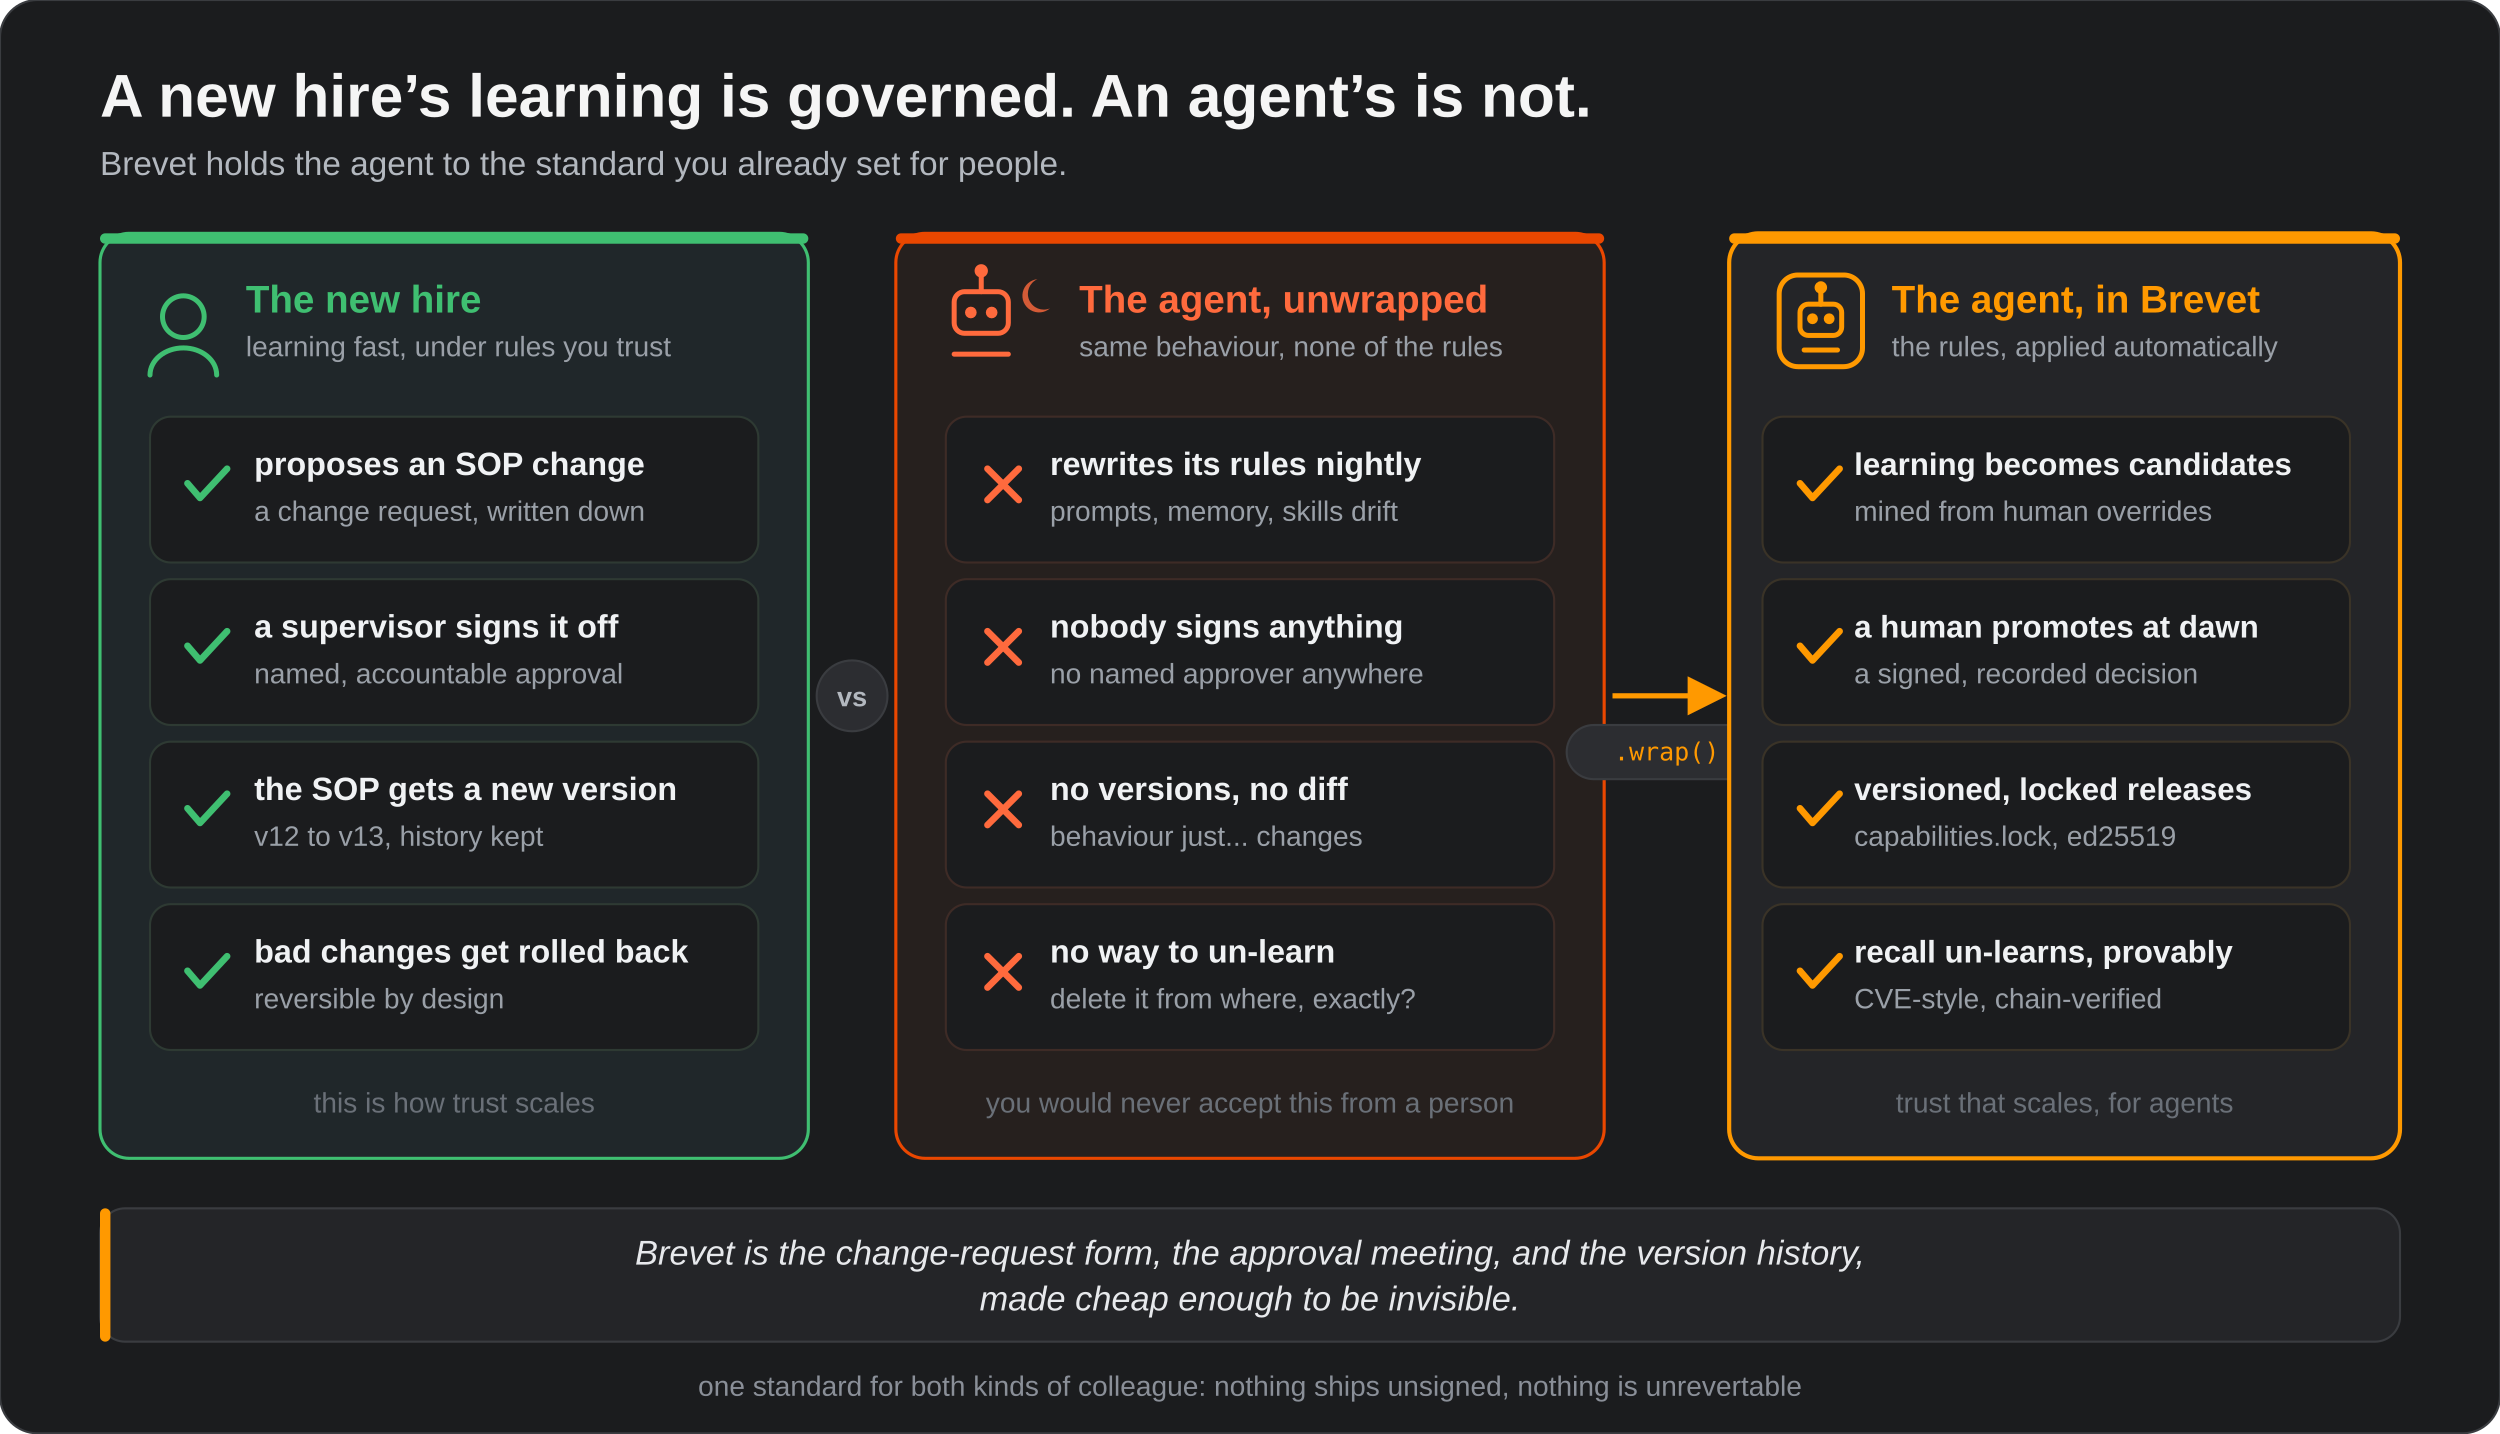
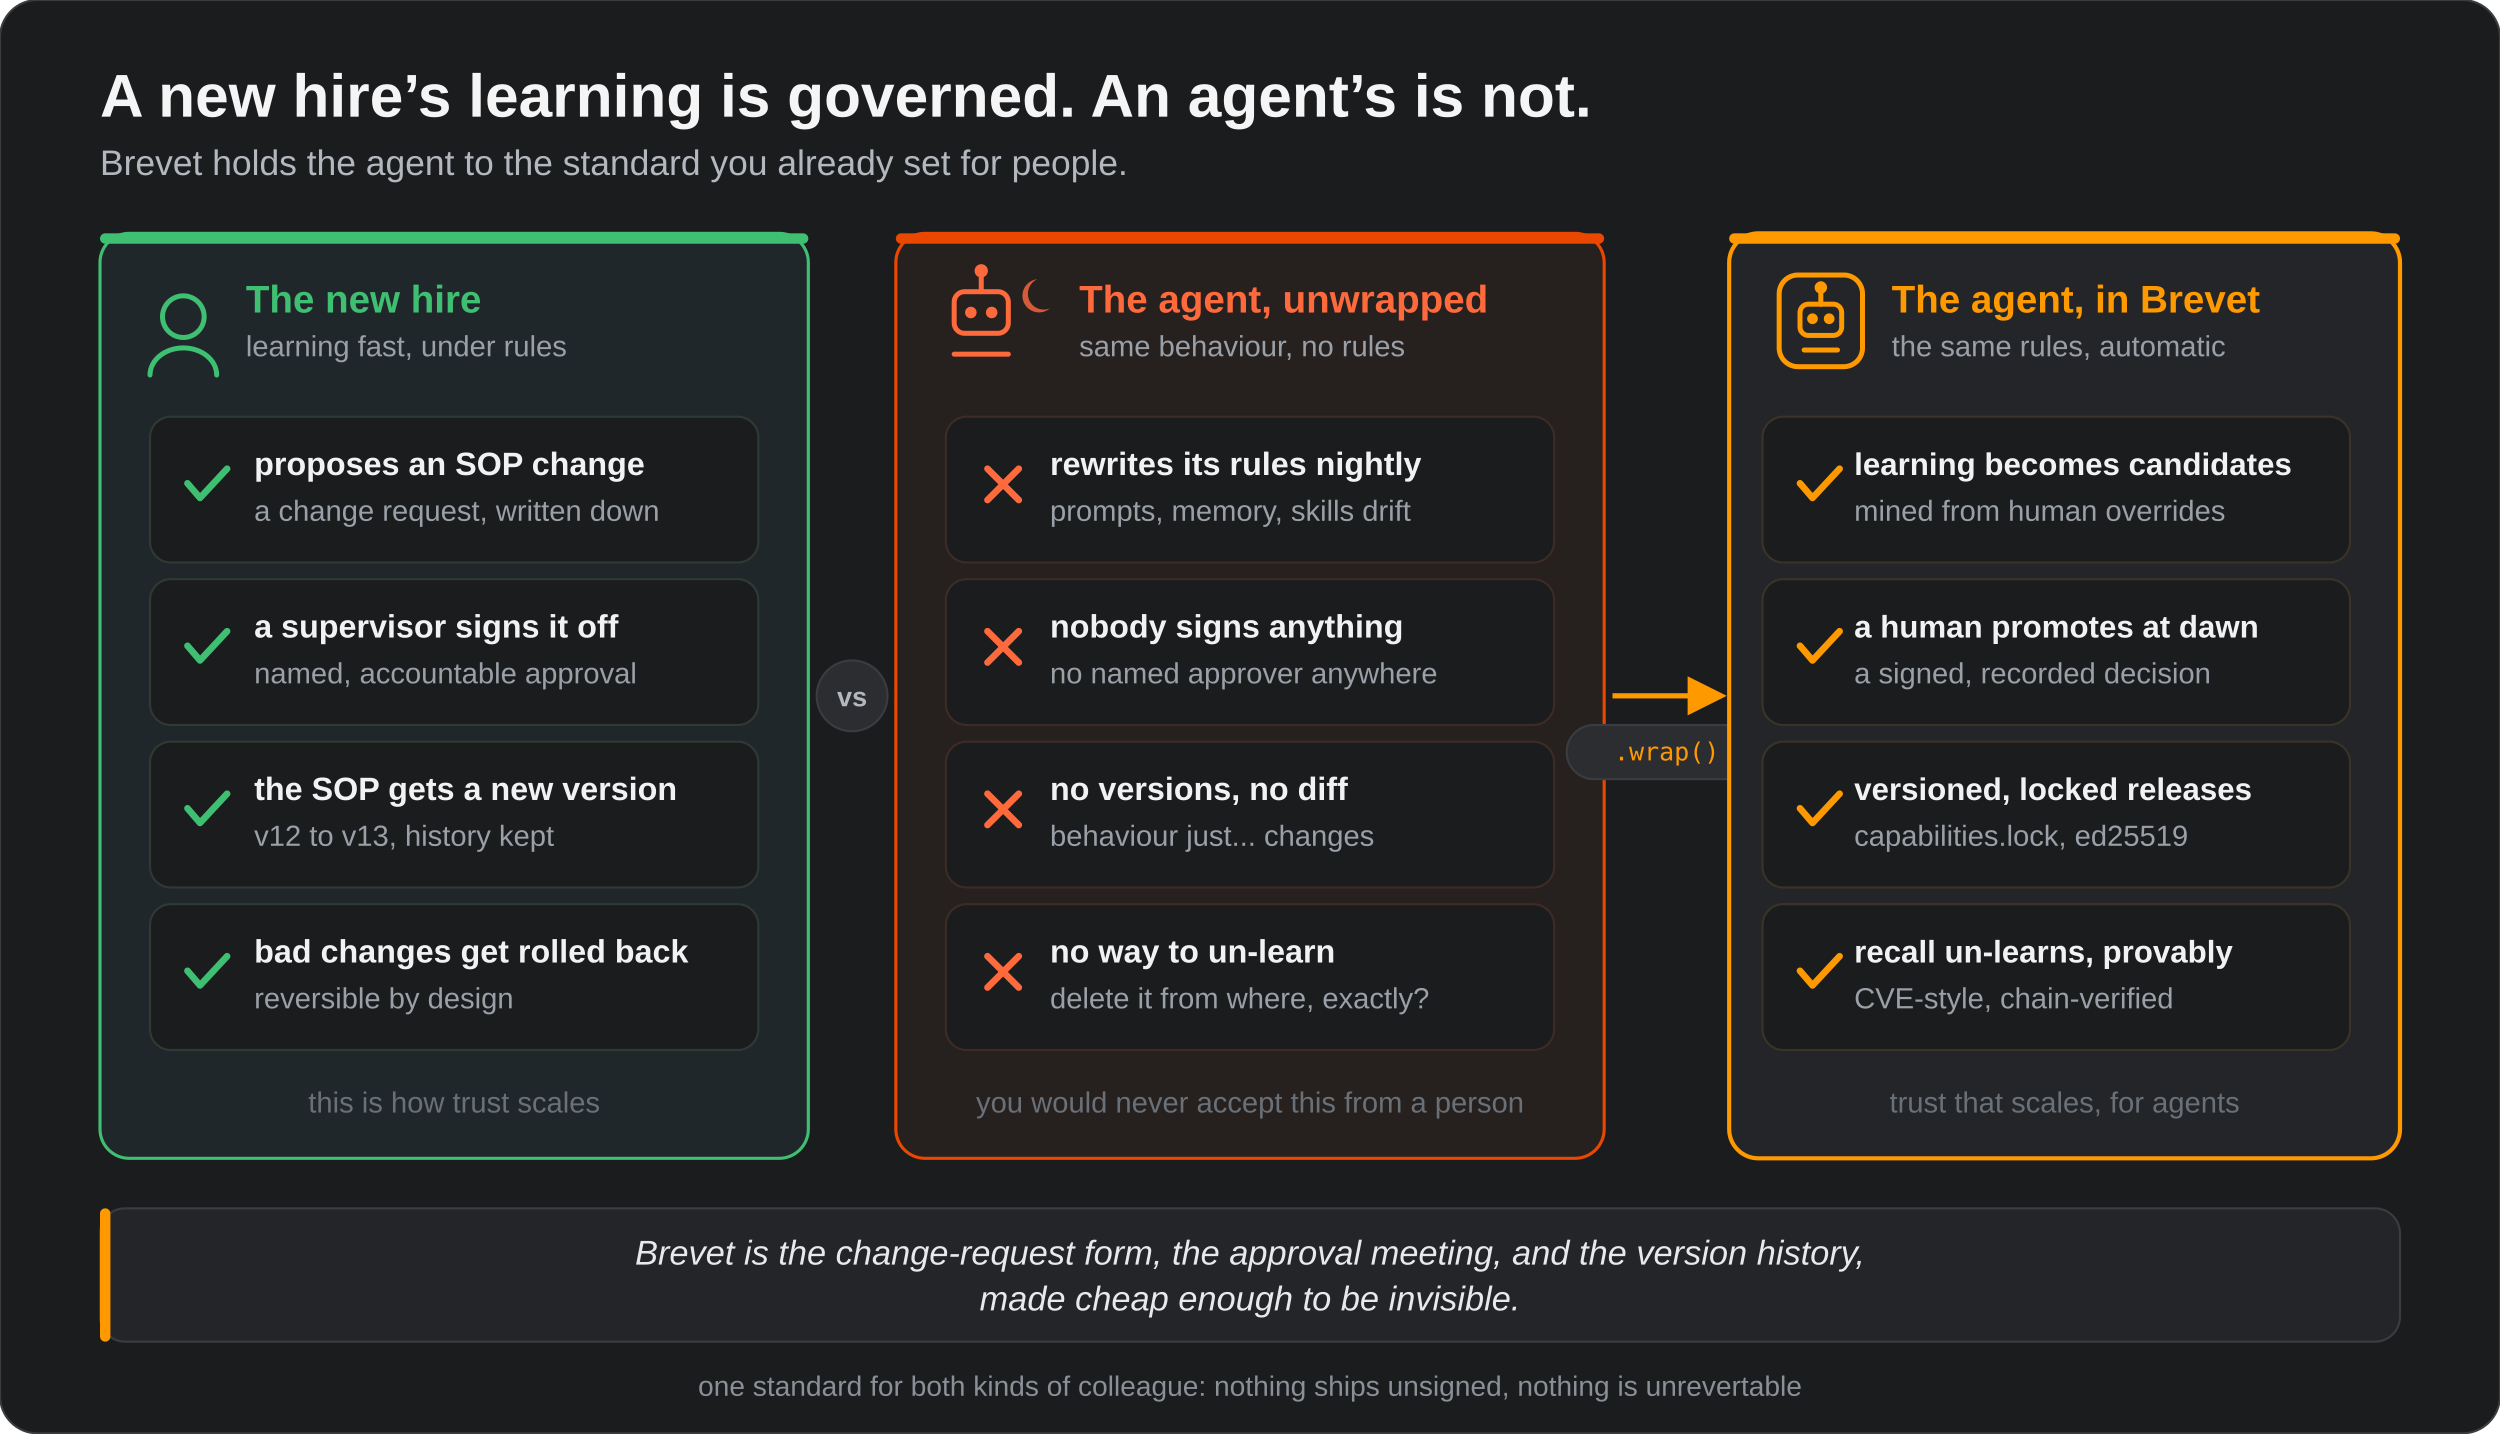
<svg xmlns="http://www.w3.org/2000/svg" viewBox="0 0 1200 688" font-family="'Helvetica Neue', Arial, Helvetica, sans-serif">
  <defs>
    <marker id="aa" viewBox="0 0 10 10" refX="8.5" refY="5" markerWidth="7.5" markerHeight="7.5" orient="auto-start-reverse">
      <path d="M 0 0 L 10 5 L 0 10 z" fill="#FF9900" />
    </marker>
  </defs>
  <rect x="0" y="0" width="1200" height="688" rx="18" fill="#1B1C1E" stroke="#3A3C40" />
  <text x="48" y="56" font-size="29" font-weight="bold" fill="#F5F5F5">A new hire’s learning is governed. An agent’s is not.</text>
-   <text x="48" y="84" font-size="16" fill="#B3B8BF">Brevet holds the agent to the standard you already set for people.</text>
+   <text x="48" y="84" font-size="17" fill="#B3B8BF">Brevet holds the agent to the standard you already set for people.</text>
  <rect x="48" y="112" width="340" height="444" rx="14" fill="#20272A" stroke="#3FBF71" stroke-width="1.5" />
  <rect x="48" y="112" width="340" height="5" rx="2.5" fill="#3FBF71" />
  <g stroke="#3FBF71" stroke-width="2.4" stroke-linecap="round" fill="none">
    <circle cx="88" cy="152" r="10" />
    <path d="M 72 180 a 16 13 0 0 1 32 0" />
  </g>
  <text x="118" y="150" font-size="18.5" font-weight="bold" fill="#3FBF71">The new hire</text>
-   <text x="118" y="171" font-size="13.5" fill="#9AA0A8">learning fast, under rules you trust</text>
+   <text x="118" y="171" font-size="14" fill="#9AA0A8">learning fast, under rules</text>
  <g>
    <rect x="72" y="200" width="292" height="70" rx="10" fill="#1B1C1E" stroke="#2E3A33" />
    <path d="M 90 232 l 6 7 l 13 -14" stroke="#3FBF71" stroke-width="3.2" fill="none" stroke-linecap="round" stroke-linejoin="round" />
    <text x="122" y="228" font-size="15.5" font-weight="bold" fill="#F0F2F4">proposes an SOP change</text>
-     <text x="122" y="250" font-size="13.5" fill="#9AA0A8">a change request, written down</text>
+     <text x="122" y="250" font-size="14" fill="#9AA0A8">a change request, written down</text>
    <rect x="72" y="278" width="292" height="70" rx="10" fill="#1B1C1E" stroke="#2E3A33" />
    <path d="M 90 310 l 6 7 l 13 -14" stroke="#3FBF71" stroke-width="3.2" fill="none" stroke-linecap="round" stroke-linejoin="round" />
    <text x="122" y="306" font-size="15.5" font-weight="bold" fill="#F0F2F4">a supervisor signs it off</text>
-     <text x="122" y="328" font-size="13.5" fill="#9AA0A8">named, accountable approval</text>
+     <text x="122" y="328" font-size="14" fill="#9AA0A8">named, accountable approval</text>
    <rect x="72" y="356" width="292" height="70" rx="10" fill="#1B1C1E" stroke="#2E3A33" />
    <path d="M 90 388 l 6 7 l 13 -14" stroke="#3FBF71" stroke-width="3.2" fill="none" stroke-linecap="round" stroke-linejoin="round" />
    <text x="122" y="384" font-size="15.5" font-weight="bold" fill="#F0F2F4">the SOP gets a new version</text>
-     <text x="122" y="406" font-size="13.5" fill="#9AA0A8">v12 to v13, history kept</text>
+     <text x="122" y="406" font-size="14" fill="#9AA0A8">v12 to v13, history kept</text>
    <rect x="72" y="434" width="292" height="70" rx="10" fill="#1B1C1E" stroke="#2E3A33" />
    <path d="M 90 466 l 6 7 l 13 -14" stroke="#3FBF71" stroke-width="3.2" fill="none" stroke-linecap="round" stroke-linejoin="round" />
    <text x="122" y="462" font-size="15.5" font-weight="bold" fill="#F0F2F4">bad changes get rolled back</text>
-     <text x="122" y="484" font-size="13.5" fill="#9AA0A8">reversible by design</text>
+     <text x="122" y="484" font-size="14" fill="#9AA0A8">reversible by design</text>
  </g>
-   <text x="218" y="534" font-size="13.5" fill="#6A7078" text-anchor="middle">this is how trust scales</text>
+   <text x="218" y="534" font-size="14" fill="#6A7078" text-anchor="middle">this is how trust scales</text>
  <circle cx="409" cy="334" r="17" fill="#2C2D31" stroke="#3A3C40" />
  <text x="409" y="339" font-size="13" font-weight="bold" fill="#B3B8BF" text-anchor="middle">vs</text>
  <rect x="430" y="112" width="340" height="444" rx="14" fill="#26201E" stroke="#EA4700" stroke-width="1.5" />
  <rect x="430" y="112" width="340" height="5" rx="2.5" fill="#EA4700" />
  <g stroke="#FF6A3D" stroke-width="2.4" stroke-linecap="round" fill="none">
    <rect x="458" y="140" width="26" height="20" rx="5" />
    <line x1="471" y1="140" x2="471" y2="132" />
    <circle cx="471" cy="130" r="2" fill="#FF6A3D" />
    <circle cx="466" cy="150" r="1.6" fill="#FF6A3D" />
    <circle cx="476" cy="150" r="1.6" fill="#FF6A3D" />
    <path d="M 458 170 h 26" />
  </g>
  <path d="M 498 134 a 8 8 0 1 0 6 14 a 6.5 6.5 0 0 1 -6 -14 z" fill="#FF6A3D" opacity="0.8" />
  <text x="518" y="150" font-size="18.5" font-weight="bold" fill="#FF6A3D">The agent, unwrapped</text>
-   <text x="518" y="171" font-size="13.5" fill="#9AA0A8">same behaviour, none of the rules</text>
+   <text x="518" y="171" font-size="14" fill="#9AA0A8">same behaviour, no rules</text>
  <g>
    <rect x="454" y="200" width="292" height="70" rx="10" fill="#1B1C1E" stroke="#3E2B26" />
    <g stroke="#FF6A3D" stroke-width="3.2" stroke-linecap="round">
      <line x1="474" y1="225" x2="489" y2="240" />
      <line x1="489" y1="225" x2="474" y2="240" />
    </g>
    <text x="504" y="228" font-size="15.5" font-weight="bold" fill="#F0F2F4">rewrites its rules nightly</text>
-     <text x="504" y="250" font-size="13.5" fill="#9AA0A8">prompts, memory, skills drift</text>
+     <text x="504" y="250" font-size="14" fill="#9AA0A8">prompts, memory, skills drift</text>
    <rect x="454" y="278" width="292" height="70" rx="10" fill="#1B1C1E" stroke="#3E2B26" />
    <g stroke="#FF6A3D" stroke-width="3.2" stroke-linecap="round">
      <line x1="474" y1="303" x2="489" y2="318" />
      <line x1="489" y1="303" x2="474" y2="318" />
    </g>
    <text x="504" y="306" font-size="15.5" font-weight="bold" fill="#F0F2F4">nobody signs anything</text>
-     <text x="504" y="328" font-size="13.5" fill="#9AA0A8">no named approver anywhere</text>
+     <text x="504" y="328" font-size="14" fill="#9AA0A8">no named approver anywhere</text>
    <rect x="454" y="356" width="292" height="70" rx="10" fill="#1B1C1E" stroke="#3E2B26" />
    <g stroke="#FF6A3D" stroke-width="3.2" stroke-linecap="round">
      <line x1="474" y1="381" x2="489" y2="396" />
      <line x1="489" y1="381" x2="474" y2="396" />
    </g>
    <text x="504" y="384" font-size="15.5" font-weight="bold" fill="#F0F2F4">no versions, no diff</text>
-     <text x="504" y="406" font-size="13.5" fill="#9AA0A8">behaviour just... changes</text>
+     <text x="504" y="406" font-size="14" fill="#9AA0A8">behaviour just... changes</text>
    <rect x="454" y="434" width="292" height="70" rx="10" fill="#1B1C1E" stroke="#3E2B26" />
    <g stroke="#FF6A3D" stroke-width="3.2" stroke-linecap="round">
      <line x1="474" y1="459" x2="489" y2="474" />
      <line x1="489" y1="459" x2="474" y2="474" />
    </g>
    <text x="504" y="462" font-size="15.5" font-weight="bold" fill="#F0F2F4">no way to un-learn</text>
-     <text x="504" y="484" font-size="13.5" fill="#9AA0A8">delete it from where, exactly?</text>
+     <text x="504" y="484" font-size="14" fill="#9AA0A8">delete it from where, exactly?</text>
  </g>
-   <text x="600" y="534" font-size="13.5" fill="#6A7078" text-anchor="middle">you would never accept this from a person</text>
+   <text x="600" y="534" font-size="14" fill="#6A7078" text-anchor="middle">you would never accept this from a person</text>
  <line x1="774" y1="334" x2="826" y2="334" stroke="#FF9900" stroke-width="2.5" marker-end="url(#aa)" />
  <rect x="752" y="348" width="96" height="26" rx="13" fill="#2C2D31" stroke="#3A3C40" />
  <text x="800" y="365" font-family="Consolas, Menlo, monospace" font-size="12" fill="#FF9900" text-anchor="middle">.wrap()</text>
  <rect x="830" y="112" width="322" height="444" rx="14" fill="#242528" stroke="#FF9900" stroke-width="2" />
  <rect x="830" y="112" width="322" height="5" rx="2.5" fill="#FF9900" />
  <g stroke="#FF9900" stroke-width="2.4" stroke-linecap="round" fill="none">
    <rect x="854" y="132" width="40" height="44" rx="9" />
    <rect x="864" y="146" width="20" height="15" rx="4" />
    <line x1="874" y1="146" x2="874" y2="139" />
    <circle cx="874" cy="138" r="1.8" fill="#FF9900" />
    <circle cx="870" cy="153" r="1.4" fill="#FF9900" />
    <circle cx="878" cy="153" r="1.4" fill="#FF9900" />
    <path d="M 866 168 h 16" />
  </g>
  <text x="908" y="150" font-size="18.5" font-weight="bold" fill="#FF9900">The agent, in Brevet</text>
-   <text x="908" y="171" font-size="13.5" fill="#9AA0A8">the rules, applied automatically</text>
+   <text x="908" y="171" font-size="14" fill="#9AA0A8">the same rules, automatic</text>
  <g>
    <rect x="846" y="200" width="282" height="70" rx="10" fill="#1B1C1E" stroke="#3A3327" />
    <path d="M 864 232 l 6 7 l 13 -14" stroke="#FF9900" stroke-width="3.2" fill="none" stroke-linecap="round" stroke-linejoin="round" />
    <text x="890" y="228" font-size="15" font-weight="bold" fill="#F0F2F4">learning becomes candidates</text>
-     <text x="890" y="250" font-size="13.5" fill="#9AA0A8">mined from human overrides</text>
+     <text x="890" y="250" font-size="14" fill="#9AA0A8">mined from human overrides</text>
    <rect x="846" y="278" width="282" height="70" rx="10" fill="#1B1C1E" stroke="#3A3327" />
    <path d="M 864 310 l 6 7 l 13 -14" stroke="#FF9900" stroke-width="3.2" fill="none" stroke-linecap="round" stroke-linejoin="round" />
    <text x="890" y="306" font-size="15" font-weight="bold" fill="#F0F2F4">a human promotes at dawn</text>
-     <text x="890" y="328" font-size="13.5" fill="#9AA0A8">a signed, recorded decision</text>
+     <text x="890" y="328" font-size="14" fill="#9AA0A8">a signed, recorded decision</text>
    <rect x="846" y="356" width="282" height="70" rx="10" fill="#1B1C1E" stroke="#3A3327" />
    <path d="M 864 388 l 6 7 l 13 -14" stroke="#FF9900" stroke-width="3.2" fill="none" stroke-linecap="round" stroke-linejoin="round" />
    <text x="890" y="384" font-size="15" font-weight="bold" fill="#F0F2F4">versioned, locked releases</text>
-     <text x="890" y="406" font-size="13.5" fill="#9AA0A8">capabilities.lock, ed25519</text>
+     <text x="890" y="406" font-size="14" fill="#9AA0A8">capabilities.lock, ed25519</text>
    <rect x="846" y="434" width="282" height="70" rx="10" fill="#1B1C1E" stroke="#3A3327" />
    <path d="M 864 466 l 6 7 l 13 -14" stroke="#FF9900" stroke-width="3.2" fill="none" stroke-linecap="round" stroke-linejoin="round" />
    <text x="890" y="462" font-size="15" font-weight="bold" fill="#F0F2F4">recall un-learns, provably</text>
-     <text x="890" y="484" font-size="13.5" fill="#9AA0A8">CVE-style, chain-verified</text>
+     <text x="890" y="484" font-size="14" fill="#9AA0A8">CVE-style, chain-verified</text>
  </g>
-   <text x="991" y="534" font-size="13.5" fill="#6A7078" text-anchor="middle">trust that scales, for agents</text>
+   <text x="991" y="534" font-size="14" fill="#6A7078" text-anchor="middle">trust that scales, for agents</text>
  <rect x="48" y="580" width="1104" height="64" rx="12" fill="#242528" stroke="#3A3C40" />
  <rect x="48" y="580" width="5" height="64" rx="2.5" fill="#FF9900" />
  <text x="600" y="607" font-size="16.5" font-style="italic" fill="#E7E9EC" text-anchor="middle">Brevet is the change-request form, the approval meeting, and the version history,</text>
  <text x="600" y="629" font-size="16.5" font-style="italic" fill="#E7E9EC" text-anchor="middle">made cheap enough to be invisible.</text>
  <text x="600" y="670" font-size="13.5" fill="#8A8F98" text-anchor="middle">one standard for both kinds of colleague: nothing ships unsigned, nothing is unrevertable</text>
</svg>
